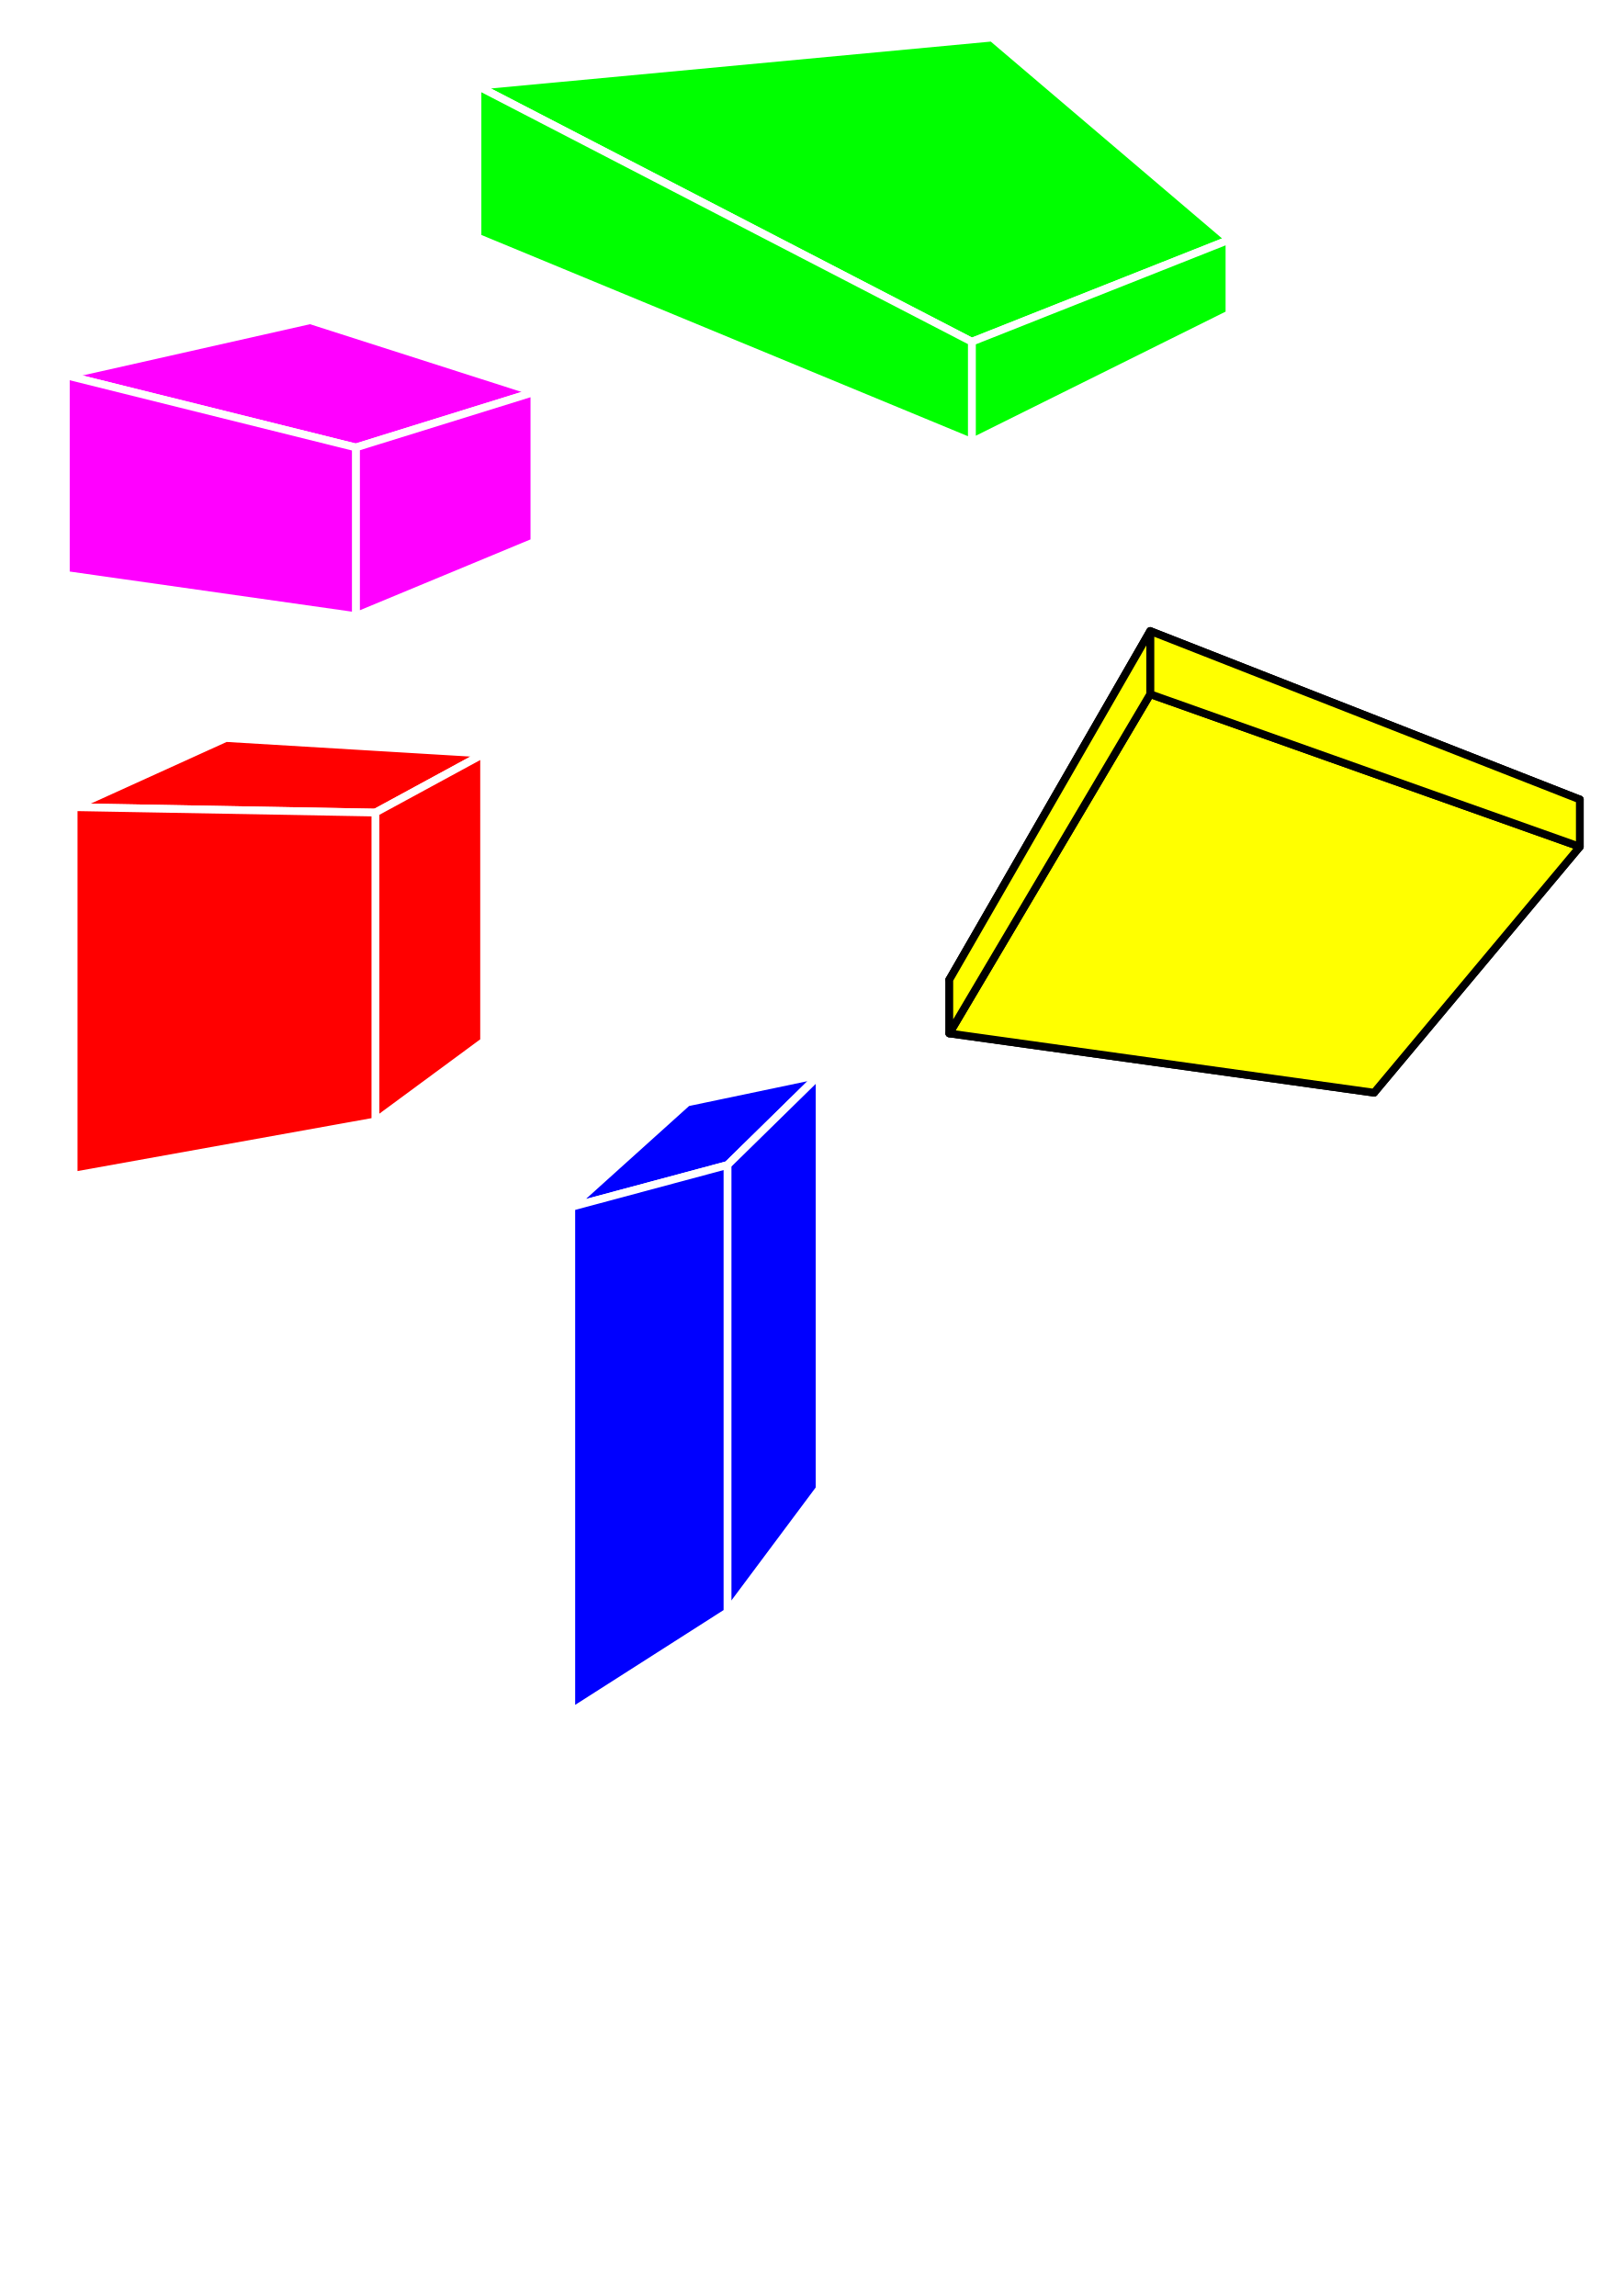
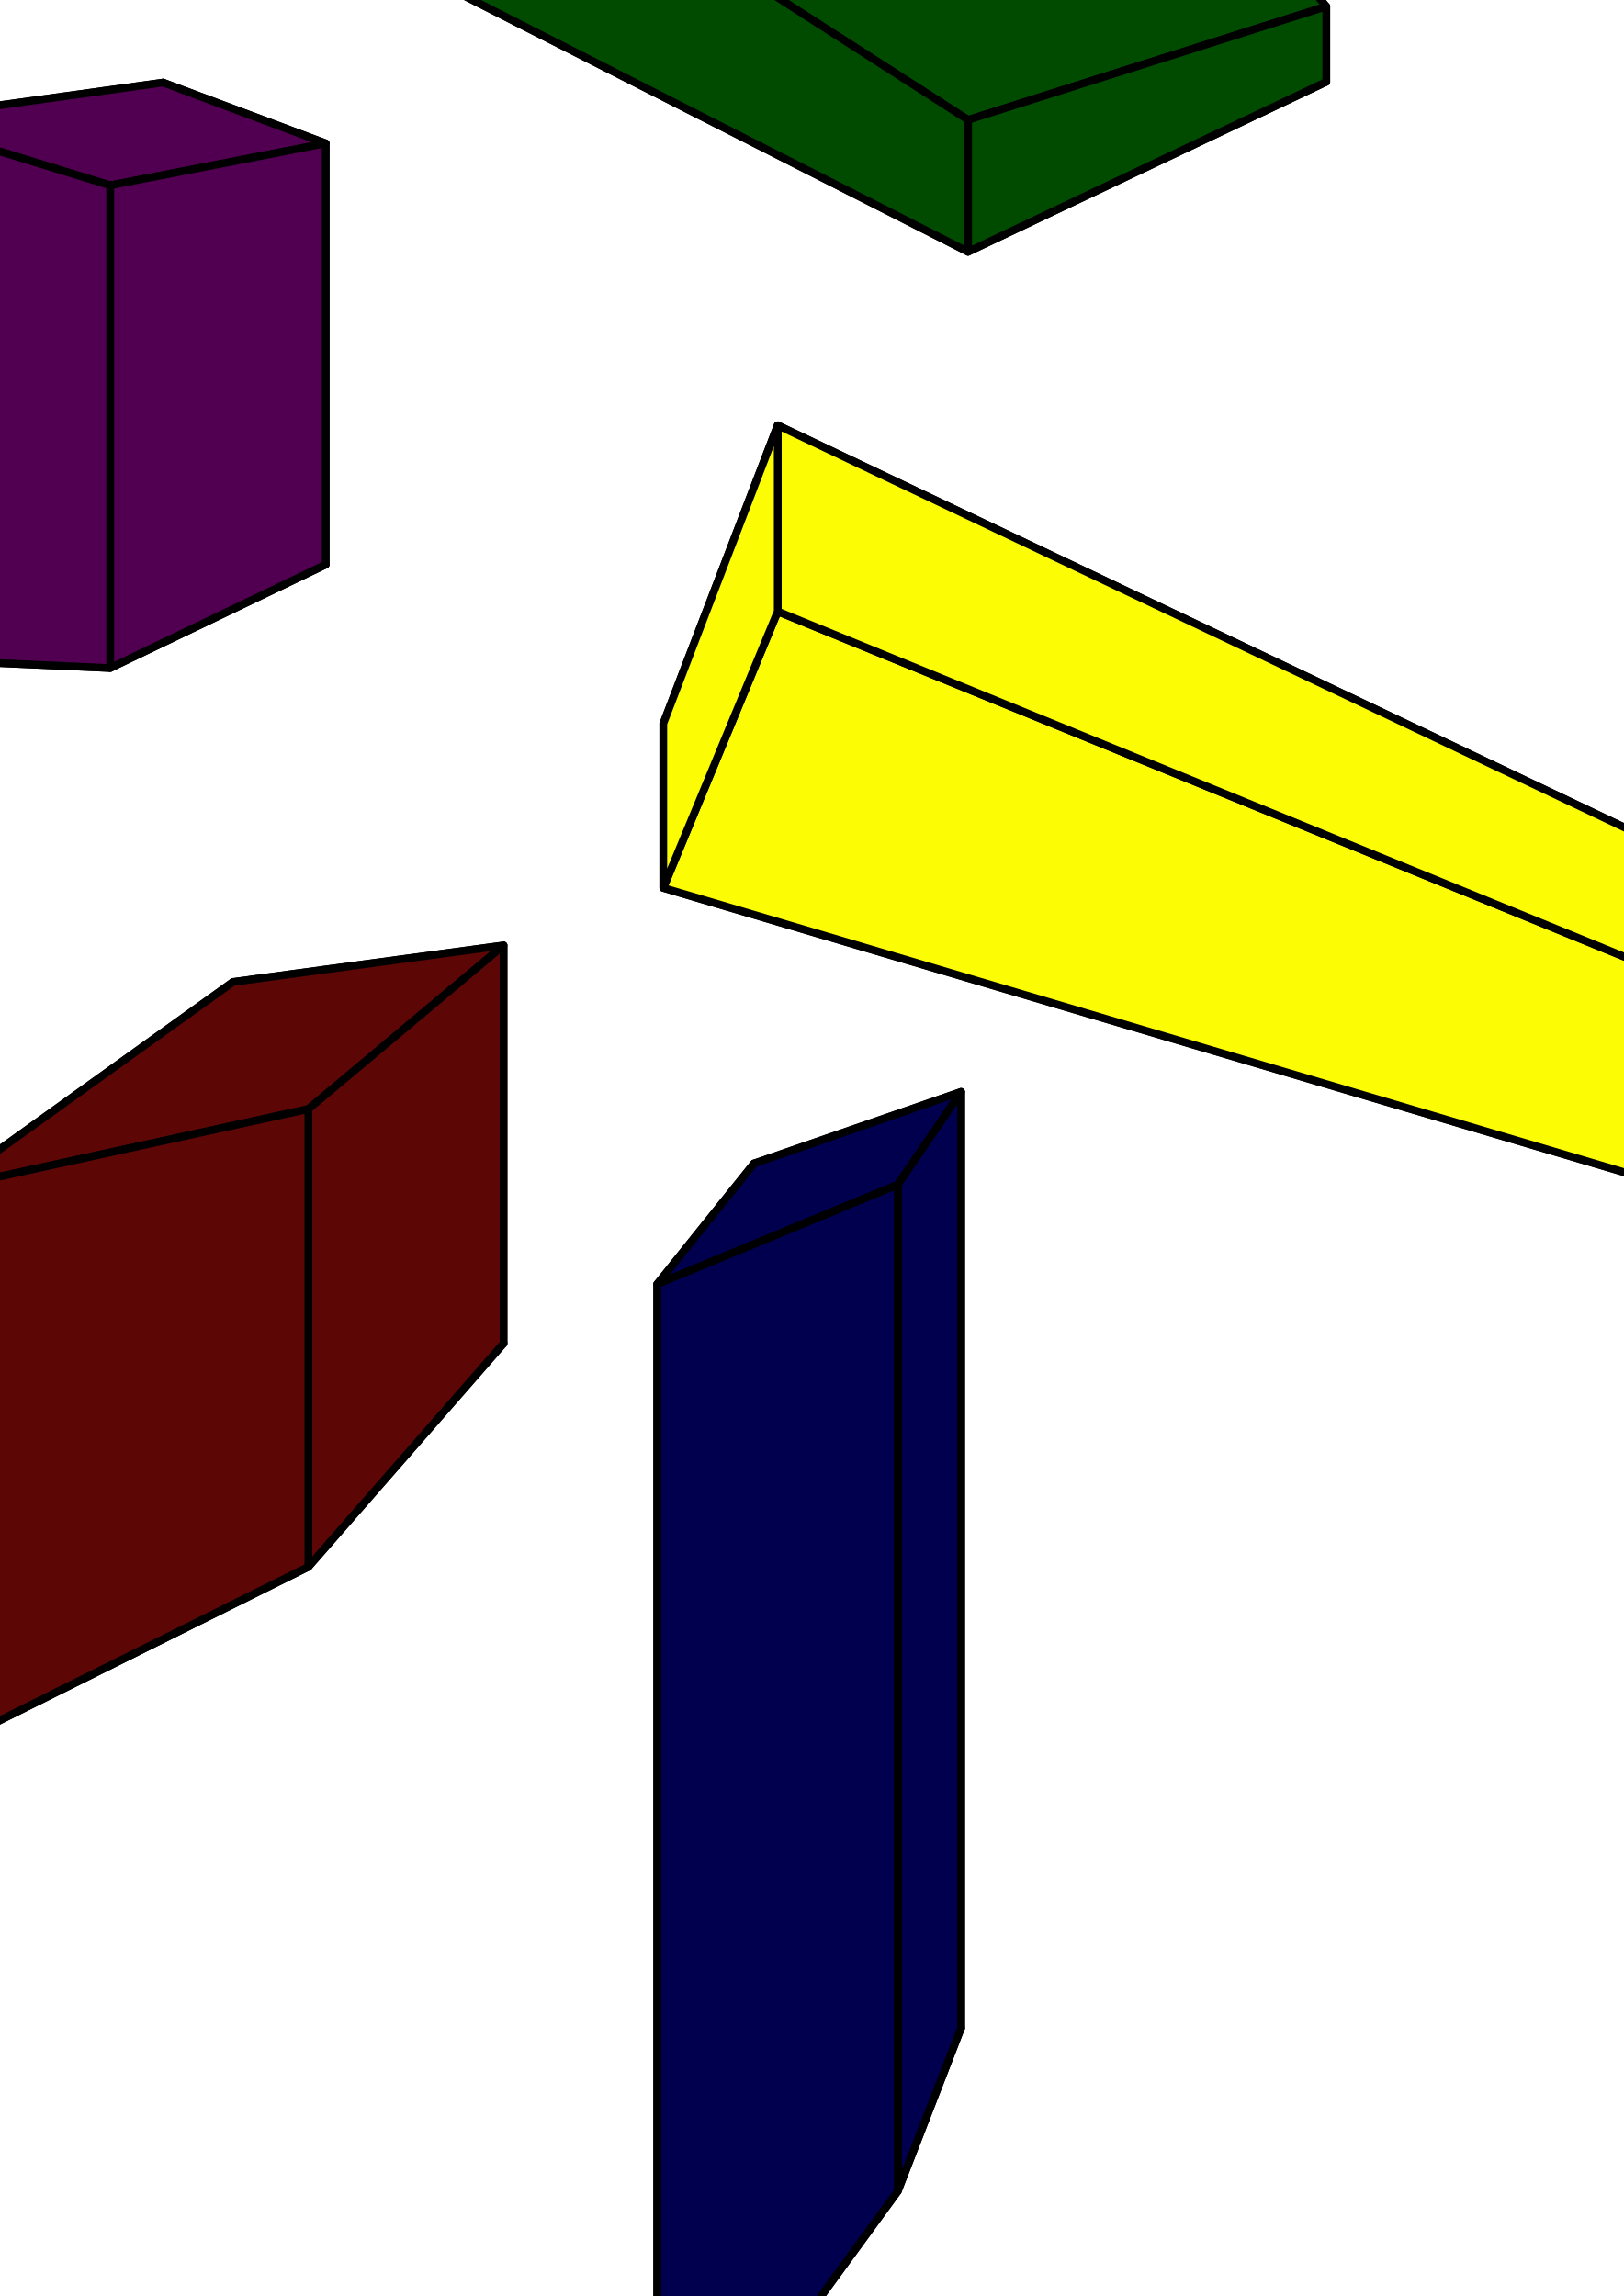
<svg xmlns="http://www.w3.org/2000/svg" xmlns:ns1="http://www.openswatchbook.org/uri/2009/osb" xmlns:xlink="http://www.w3.org/1999/xlink" id="svg16" version="1.1" viewBox="0 0 210 297" height="297mm" width="210mm">
  <defs id="defs10">
    <linearGradient id="linearGradient5849" ns1:paint="solid">
-       <stop style="stop-color:#ffffff;stop-opacity:1;" offset="0" id="stop5847" />
+       <stop style="stop-color:#000000;stop-opacity:1;" offset="0" id="stop5847" />
    </linearGradient>
    <linearGradient id="linearGradient5755" ns1:paint="solid">
-       <stop style="stop-color:#ffffff;stop-opacity:1;" offset="0" id="stop5753" />
+       <stop style="stop-color:#000000;stop-opacity:1;" offset="0" id="stop5753" />
    </linearGradient>
    <linearGradient id="linearGradient5707" ns1:paint="solid">
      <stop style="stop-color:#000000;stop-opacity:1;" offset="0" id="stop5705" />
    </linearGradient>
    <linearGradient id="linearGradient5701" ns1:paint="solid">
      <stop style="stop-color:#000000;stop-opacity:1;" offset="0" id="stop5699" />
    </linearGradient>
    <linearGradient id="linearGradient5695" ns1:paint="solid">
-       <stop style="stop-color:#ffffff;stop-opacity:1;" offset="0" id="stop5693" />
+       <stop style="stop-color:#000000;stop-opacity:1;" offset="0" id="stop5693" />
    </linearGradient>
    <linearGradient xlink:href="#linearGradient5695" id="linearGradient5697" x1="-127.589" y1="97.262" x2="93.627" y2="97.262" gradientUnits="userSpaceOnUse" />
    <linearGradient xlink:href="#linearGradient5701" id="linearGradient5703" x1="53.678" y1="78.363" x2="132.859" y2="78.363" gradientUnits="userSpaceOnUse" />
    <linearGradient xlink:href="#linearGradient5695" id="linearGradient5709" x1="130.629" y1="42.119" x2="234.96" y2="42.119" gradientUnits="userSpaceOnUse" />
    <linearGradient xlink:href="#linearGradient5755" id="linearGradient5757" x1="25.725" y1="155.886" x2="104.833" y2="155.886" gradientUnits="userSpaceOnUse" />
    <linearGradient xlink:href="#linearGradient5849" id="linearGradient5851" x1="98.806" y1="150.323" x2="145.184" y2="150.323" gradientUnits="userSpaceOnUse" />
  </defs>
  <g id="layer1" />
-   <g id="g4182" style="opacity:1;fill:#00ff00;stroke:url(#linearGradient5709)">
-     <path id="path4184" style="fill:#00ff00;fill-rule:evenodd;stroke:url(#linearGradient5709);stroke-linejoin:round" d="M 128.304,17.722 V 4.863 L 159.009,31 v 9.624 z" points="128.304,4.863 159.009,31 159.009,40.623 128.304,17.722 " />
-     <path id="path4186" style="fill:#00ff00;fill-rule:evenodd;stroke:url(#linearGradient5709);stroke-linejoin:round" d="M 128.304,17.722 61.755,30.726 125.689,57.176 159.009,40.623 Z" points="61.755,30.726 125.689,57.176 159.009,40.623 128.304,17.722 " />
-     <path id="path4188" style="fill:#00ff00;fill-rule:evenodd;stroke:url(#linearGradient5709);stroke-linejoin:round" d="M 128.304,17.722 61.755,30.726 v -19.618 L 128.304,4.863 Z" points="61.755,30.726 61.755,11.108 128.304,4.863 128.304,17.722 " />
-     <path id="path4192" style="fill:#00ff00;fill-rule:evenodd;stroke:url(#linearGradient5709);stroke-linejoin:round" d="M 128.304,4.863 61.755,11.108 125.689,44.208 159.009,31 Z" points="61.755,11.108 125.689,44.208 159.009,31 128.304,4.863 " />
-     <path id="path4194" style="fill:#00ff00;fill-rule:evenodd;stroke:url(#linearGradient5709);stroke-linejoin:round" d="M 159.009,40.623 125.689,57.176 V 44.208 L 159.009,31 Z" points="125.689,57.176 125.689,44.208 159.009,31 159.009,40.623 " />
-     <path id="path4190" style="fill:#00ff00;fill-rule:evenodd;stroke:url(#linearGradient5709);stroke-linejoin:round" d="m 61.755,30.726 v -19.618 l 63.934,33.1 v 12.967 z" points="61.755,11.108 125.689,44.208 125.689,57.176 61.755,30.726 " />
+   <g id="g4182" style="opacity:1;fill:#004b00;fill-opacity:1;stroke:url(#linearGradient5709)">
+     <path id="path4184" style="fill:#004b00;fill-opacity:1;fill-rule:evenodd;stroke:url(#linearGradient5709);stroke-linejoin:round" d="M 150.952,-11.504 V -23.741 L 171.533,0.838 V 10.585 Z" points="150.952,-23.741 171.533,0.838 171.533,10.585 150.952,-11.504 " />
+     <path id="path4186" style="fill:#004b00;fill-opacity:1;fill-rule:evenodd;stroke:url(#linearGradient5709);stroke-linejoin:round" d="M 150.952,-11.504 55,-3.105 125.201,32.568 171.533,10.585 Z" points="55,-3.105 125.201,32.568 171.533,10.585 150.952,-11.504 " />
+     <path id="path4188" style="fill:#004b00;fill-opacity:1;fill-rule:evenodd;stroke:url(#linearGradient5709);stroke-linejoin:round" d="M 150.952,-11.504 55,-3.105 V -29.604 l 95.953,5.863 z" points="55,-3.105 55,-29.604 150.952,-23.741 150.952,-11.504 " />
+     <path id="path4192" style="fill:#004b00;fill-opacity:1;fill-rule:evenodd;stroke:url(#linearGradient5709);stroke-linejoin:round" d="M 150.952,-23.741 55,-29.604 125.201,15.508 171.533,0.838 Z" points="55,-29.604 125.201,15.508 171.533,0.838 150.952,-23.741 " />
+     <path id="path4194" style="fill:#004b00;fill-opacity:1;fill-rule:evenodd;stroke:url(#linearGradient5709);stroke-linejoin:round" d="M 171.533,10.585 125.201,32.568 V 15.508 L 171.533,0.838 Z" points="125.201,32.568 125.201,15.508 171.533,0.838 171.533,10.585 " />
+     <path id="path4190" style="fill:#004b00;fill-opacity:1;fill-rule:evenodd;stroke:url(#linearGradient5709);stroke-linejoin:round" d="M 55,-3.105 V -29.604 l 70.202,45.112 v 17.06 z" points="55,-29.604 125.201,15.508 125.201,32.568 55,-3.105 " />
  </g>
-   <g id="g4182-0" style="opacity:1;fill:#ffff00;stroke:url(#linearGradient5703)">
-     <path id="path4184-2" style="fill:#ffff00;fill-rule:evenodd;stroke:url(#linearGradient5703);stroke-width:1;stroke-linejoin:round" d="m 122.78,133.679 v -6.952 l 54.936,9.217 v 5.402 z" points="122.78,126.727 177.716,135.944 177.716,141.346 122.78,133.679 " />
-     <path id="path4194-8" style="fill:#ffff00;fill-rule:evenodd;stroke:url(#linearGradient5703);stroke-width:1;stroke-linejoin:round" d="m 177.716,141.346 26.607,-31.82 v -6.108 l -26.607,32.525 z" points="204.323,109.527 204.323,103.419 177.716,135.944 177.716,141.346 " />
-     <path id="path4192-6" style="fill:#ffff00;fill-rule:evenodd;stroke:url(#linearGradient5703);stroke-width:1;stroke-linejoin:round" d="m 122.78,126.727 25.98,-45.101 55.563,21.793 -26.607,32.525 z" points="148.76,81.626 204.323,103.419 177.716,135.944 122.78,126.727 " />
-     <path id="path4186-4" style="fill:#ffff00;fill-rule:evenodd;stroke:url(#linearGradient5703);stroke-width:1;stroke-linejoin:round" d="m 122.78,133.679 25.98,-43.886 55.563,19.734 -26.607,31.82 z" points="148.76,89.793 204.323,109.527 177.716,141.346 122.78,133.679 " />
-     <path id="path4190-5" style="fill:#ffff00;fill-rule:evenodd;stroke:url(#linearGradient5703);stroke-width:1;stroke-linejoin:round" d="m 148.76,89.793 v -8.167 l 55.563,21.793 v 6.108 z" points="148.76,81.626 204.323,103.419 204.323,109.527 148.76,89.793 " />
-     <path id="path4188-7" style="fill:#ffff00;fill-rule:evenodd;stroke:url(#linearGradient5703);stroke-width:1;stroke-linejoin:round" d="M 122.78,133.679 148.76,89.793 V 81.626 L 122.78,126.727 Z" points="148.76,89.793 148.76,81.626 122.78,126.727 122.78,133.679 " />
+   <g id="g4182-0" style="opacity:1;fill:#fcfc05;fill-opacity:1;stroke:url(#linearGradient5703)">
+     <path id="path4184-2" style="fill:#fcfc05;fill-opacity:1;fill-rule:evenodd;stroke:url(#linearGradient5703);stroke-width:1;stroke-linejoin:round" d="M 85.788,114.855 V 93.59 L 224.49,142.537 v 13.366 z" points="85.788,93.59 224.49,142.537 224.49,155.904 85.788,114.855 " />
+     <path id="path4194-8" style="fill:#fcfc05;fill-opacity:1;fill-rule:evenodd;stroke:url(#linearGradient5703);stroke-width:1;stroke-linejoin:round" d="m 224.49,155.904 19.865,-18.165 v -14.426 l -19.865,19.225 z" points="244.355,137.739 244.355,123.312 224.49,142.537 224.49,155.904 " />
+     <path id="path4192-6" style="fill:#fcfc05;fill-opacity:1;fill-rule:evenodd;stroke:url(#linearGradient5703);stroke-width:1;stroke-linejoin:round" d="m 85.788,93.59 14.795,-38.573 143.772,68.296 -19.865,19.225 z" points="100.583,55.016 244.355,123.312 224.49,142.537 85.788,93.59 " />
+     <path id="path4186-4" style="fill:#fcfc05;fill-opacity:1;fill-rule:evenodd;stroke:url(#linearGradient5703);stroke-width:1;stroke-linejoin:round" d="m 85.788,114.855 14.795,-35.757 143.772,58.641 -19.865,18.165 z" points="100.583,79.098 244.355,137.739 224.49,155.904 85.788,114.855 " />
+     <path id="path4190-5" style="fill:#fcfc05;fill-opacity:1;fill-rule:evenodd;stroke:url(#linearGradient5703);stroke-width:1;stroke-linejoin:round" d="M 100.583,79.098 V 55.016 l 143.772,68.296 v 14.426 z" points="100.583,55.016 244.355,123.312 244.355,137.739 100.583,79.098 " />
+     <path id="path4188-7" style="fill:#fcfc05;fill-opacity:1;fill-rule:evenodd;stroke:url(#linearGradient5703);stroke-width:1;stroke-linejoin:round" d="M 85.788,114.855 100.583,79.098 V 55.016 L 85.788,93.59 Z" points="100.583,79.098 100.583,55.016 85.788,93.59 85.788,114.855 " />
  </g>
-   <g id="g4840" style="opacity:1;fill:#ff0000;stroke:url(#linearGradient5697)">
-     <path id="path4842" style="fill:#ff0000;fill-rule:evenodd;stroke:url(#linearGradient5697);stroke-linejoin:round" d="M 29.221,139.312 V 95.468 l 33.389,2.005 v 37.224 z" points="29.221,95.468 62.609,97.473 62.609,134.697 29.221,139.312 " />
-     <path id="path4844" style="fill:#ff0000;fill-rule:evenodd;stroke:url(#linearGradient5697);stroke-linejoin:round" d="M 29.221,139.312 9.527,152.081 48.549,145.059 62.609,134.697 Z" points="9.527,152.081 48.549,145.059 62.609,134.697 29.221,139.312 " />
-     <path id="path4846" style="fill:#ff0000;fill-rule:evenodd;stroke:url(#linearGradient5697);stroke-linejoin:round" d="M 29.221,139.312 9.527,152.081 V 104.411 L 29.221,95.468 Z" points="9.527,152.081 9.527,104.411 29.221,95.468 29.221,139.312 " />
-     <path id="path4850" style="fill:#ff0000;fill-rule:evenodd;stroke:url(#linearGradient5697);stroke-linejoin:round" d="M 29.221,95.468 9.527,104.411 48.549,105.113 62.609,97.473 Z" points="9.527,104.411 48.549,105.113 62.609,97.473 29.221,95.468 " />
-     <path id="path4852" style="fill:#ff0000;fill-rule:evenodd;stroke:url(#linearGradient5697);stroke-linejoin:round" d="M 62.609,134.697 48.549,145.059 V 105.113 l 14.061,-7.64 z" points="48.549,145.059 48.549,105.113 62.609,97.473 62.609,134.697 " />
-     <path id="path4848" style="fill:#ff0000;fill-rule:evenodd;stroke:url(#linearGradient5697);stroke-linejoin:round" d="m 9.527,152.081 v -47.67 l 39.021,0.702 v 39.945 z" points="9.527,104.411 48.549,105.113 48.549,145.059 9.527,152.081 " />
+   <g id="g4840" style="opacity:1;fill:#5c0606;fill-opacity:1;stroke:url(#linearGradient5697)">
+     <path id="path4842" style="fill:#5c0606;fill-opacity:1;fill-rule:evenodd;stroke:url(#linearGradient5697);stroke-linejoin:round" d="m 30.147,188.133 v -61.115 l 34.977,-4.723 v 51.484 z" points="30.147,127.018 65.124,122.295 65.124,173.779 30.147,188.133 " />
+     <path id="path4844" style="fill:#5c0606;fill-opacity:1;fill-rule:evenodd;stroke:url(#linearGradient5697);stroke-linejoin:round" d="M 30.147,188.133 -7.095,226.056 39.882,202.674 65.124,173.779 Z" points="-7.095,226.056 39.882,202.674 65.124,173.779 30.147,188.133 " />
+     <path id="path4846" style="fill:#5c0606;fill-opacity:1;fill-rule:evenodd;stroke:url(#linearGradient5697);stroke-linejoin:round" d="M 30.147,188.133 -7.095,226.056 V 153.736 L 30.147,127.018 Z" points="-7.095,226.056 -7.095,153.736 30.147,127.018 30.147,188.133 " />
+     <path id="path4850" style="fill:#5c0606;fill-opacity:1;fill-rule:evenodd;stroke:url(#linearGradient5697);stroke-linejoin:round" d="M 30.147,127.018 -7.095,153.736 39.882,143.462 65.124,122.295 Z" points="-7.095,153.736 39.882,143.462 65.124,122.295 30.147,127.018 " />
+     <path id="path4852" style="fill:#5c0606;fill-opacity:1;fill-rule:evenodd;stroke:url(#linearGradient5697);stroke-linejoin:round" d="M 65.124,173.779 39.882,202.674 V 143.462 l 25.242,-21.166 z" points="39.882,202.674 39.882,143.462 65.124,122.295 65.124,173.779 " />
+     <path id="path4848" style="fill:#5c0606;fill-opacity:1;fill-rule:evenodd;stroke:url(#linearGradient5697);stroke-linejoin:round" d="M -7.095,226.056 V 153.736 L 39.882,143.462 v 59.212 z" points="-7.095,153.736 39.882,143.462 39.882,202.674 -7.095,226.056 " />
  </g>
-   <g id="g5739" style="opacity:1;fill:#ff00ff;stroke:url(#linearGradient5757)">
-     <path id="path5741" style="fill:#ff00ff;fill-rule:evenodd;stroke:url(#linearGradient5757);stroke-linejoin:round" d="m 40.117,41.42 v 22.508 l 28.996,6.181 V 50.706 Z" points="40.117,63.928 69.113,70.11 69.113,50.706 40.117,41.42 " />
-     <path id="path5749" style="fill:#ff00ff;fill-rule:evenodd;stroke:url(#linearGradient5757);stroke-linejoin:round" d="M 40.117,63.928 8.517,74.366 46.018,79.697 69.113,70.11 Z" points="8.517,74.366 46.018,79.697 69.113,70.11 40.117,63.928 " />
-     <path id="path5745" style="fill:#ff00ff;fill-rule:evenodd;stroke:url(#linearGradient5757);stroke-linejoin:round" d="M 40.117,41.42 8.517,48.546 V 74.366 L 40.117,63.928 Z" points="8.517,48.546 8.517,74.366 40.117,63.928 40.117,41.42 " />
-     <path id="path5743" style="fill:#ff00ff;fill-rule:evenodd;stroke:url(#linearGradient5757);stroke-linejoin:round" d="M 40.117,41.42 8.517,48.546 46.018,57.881 69.113,50.706 Z" points="8.517,48.546 46.018,57.881 69.113,50.706 40.117,41.42 " />
-     <path id="path5751" style="fill:#ff00ff;fill-rule:evenodd;stroke:url(#linearGradient5757);stroke-linejoin:round" d="M 69.113,50.706 46.018,57.881 V 79.697 l 23.095,-9.587 z" points="46.018,57.881 46.018,79.697 69.113,70.11 69.113,50.706 " />
-     <path id="path5747" style="fill:#ff00ff;fill-rule:evenodd;stroke:url(#linearGradient5757);stroke-linejoin:round" d="M 8.517,48.546 V 74.366 L 46.018,79.697 V 57.881 Z" points="8.517,74.366 46.018,79.697 46.018,57.881 8.517,48.546 " />
+   <g id="g5739" style="opacity:1;fill:#510051;fill-opacity:1;stroke:url(#linearGradient5757)">
+     <path id="path5741" style="fill:#510051;fill-opacity:1;fill-rule:evenodd;stroke:url(#linearGradient5757);stroke-linejoin:round" d="m 21.093,10.684 v 59.944 l 21.026,2.405 V 18.545 Z" points="21.093,70.628 42.119,73.033 42.119,18.545 21.093,10.684 " />
+     <path id="path5749" style="fill:#510051;fill-opacity:1;fill-rule:evenodd;stroke:url(#linearGradient5757);stroke-linejoin:round" d="M 21.093,70.628 -13.449,85.172 14.246,86.411 42.119,73.033 Z" points="-13.449,85.172 14.246,86.411 42.119,73.033 21.093,70.628 " />
+     <path id="path5745" style="fill:#510051;fill-opacity:1;fill-rule:evenodd;stroke:url(#linearGradient5757);stroke-linejoin:round" d="M 21.093,10.684 -13.449,15.469 V 85.172 L 21.093,70.628 Z" points="-13.449,15.469 -13.449,85.172 21.093,70.628 21.093,10.684 " />
+     <path id="path5743" style="fill:#510051;fill-opacity:1;fill-rule:evenodd;stroke:url(#linearGradient5757);stroke-linejoin:round" d="M 21.093,10.684 -13.449,15.469 14.246,23.978 42.119,18.545 Z" points="-13.449,15.469 14.246,23.978 42.119,18.545 21.093,10.684 " />
+     <path id="path5751" style="fill:#510051;fill-opacity:1;fill-rule:evenodd;stroke:url(#linearGradient5757);stroke-linejoin:round" d="M 42.119,18.545 14.246,23.978 V 86.411 L 42.119,73.033 Z" points="14.246,23.978 14.246,86.411 42.119,73.033 42.119,18.545 " />
+     <path id="path5747" style="fill:#510051;fill-opacity:1;fill-rule:evenodd;stroke:url(#linearGradient5757);stroke-linejoin:round" d="m -13.449,15.469 v 69.703 l 27.694,1.239 V 23.978 Z" points="-13.449,85.172 14.246,86.411 14.246,23.978 -13.449,15.469 " />
  </g>
  <g id="g5805" style="opacity:1;fill:#ff00ff">
-     <path id="path5807" style="fill:#353564;fill-rule:evenodd;stroke:none;stroke-linejoin:round" d="m 45.858,164.564 v 0 l 52.86,-14.43 v 0 z" points="45.858,164.564 98.718,150.134 98.718,150.134 45.858,164.564 " />
-     <path id="path5815" style="fill:#afafde;fill-rule:evenodd;stroke:none;stroke-linejoin:round" d="m 45.858,164.564 v 0 l 52.86,-14.43 v 0 z" points="45.858,164.564 98.718,150.134 98.718,150.134 45.858,164.564 " />
-     <path id="path5811" style="fill:#8686bf;fill-rule:evenodd;stroke:none;stroke-linejoin:round" d="m 45.858,164.564 v 0 0 z" points="45.858,164.564 45.858,164.564 " />
-     <path id="path5809" style="fill:#4d4d9f;fill-rule:evenodd;stroke:none;stroke-linejoin:round" d="m 45.858,164.564 v 0 l 52.86,-14.43 v 0 z" points="45.858,164.564 98.718,150.134 98.718,150.134 45.858,164.564 " />
-     <path id="path5817" style="fill:#e9e9ff;fill-rule:evenodd;stroke:none;stroke-linejoin:round" d="m 98.718,150.134 v 0 0 z" points="98.718,150.134 98.718,150.134 " />
-     <path id="path5813" style="fill:#d7d7ff;fill-rule:evenodd;stroke:none;stroke-linejoin:round" d="m 45.858,164.564 v 0 l 52.86,-14.43 v 0 z" points="45.858,164.564 98.718,150.134 98.718,150.134 45.858,164.564 " />
+     <path id="path5807" style="fill:#353564;fill-rule:evenodd;stroke:none;stroke-linejoin:round" d="m 54.392,169.177 v 0 l 51.107,-18.645 v 0 z" points="54.392,169.177 105.5,150.532 105.5,150.532 54.392,169.177 " />
+     <path id="path5815" style="fill:#afafde;fill-rule:evenodd;stroke:none;stroke-linejoin:round" d="m 54.392,169.177 v 0 l 51.107,-18.645 v 0 z" points="54.392,169.177 105.5,150.532 105.5,150.532 54.392,169.177 " />
+     <path id="path5811" style="fill:#8686bf;fill-rule:evenodd;stroke:none;stroke-linejoin:round" d="m 54.392,169.177 v 0 0 z" points="54.392,169.177 54.392,169.177 " />
+     <path id="path5809" style="fill:#4d4d9f;fill-rule:evenodd;stroke:none;stroke-linejoin:round" d="m 54.392,169.177 v 0 l 51.107,-18.645 v 0 z" points="54.392,169.177 105.5,150.532 105.5,150.532 54.392,169.177 " />
+     <path id="path5817" style="fill:#e9e9ff;fill-rule:evenodd;stroke:none;stroke-linejoin:round" d="m 105.5,150.532 v 0 0 z" points="105.5,150.532 105.5,150.532 " />
+     <path id="path5813" style="fill:#d7d7ff;fill-rule:evenodd;stroke:none;stroke-linejoin:round" d="m 54.392,169.177 v 0 l 51.107,-18.645 v 0 z" points="54.392,169.177 105.5,150.532 105.5,150.532 54.392,169.177 " />
  </g>
-   <g id="g5833" style="opacity:1;fill:#0000ff;stroke:url(#linearGradient5851)">
-     <path id="path5835" style="fill:#0000ff;fill-rule:evenodd;stroke:url(#linearGradient5851);stroke-linejoin:round" d="M 106,192.575 V 139.017 l -17.111,3.589 v 59.907 z" points="106,139.017 88.889,142.606 88.889,202.513 106,192.575 " />
-     <path id="path5837" style="fill:#0000ff;fill-rule:evenodd;stroke:url(#linearGradient5851);stroke-linejoin:round" d="m 106,192.575 -11.915,15.971 -20.197,12.9 15.001,-18.933 z" points="94.085,208.546 73.888,221.446 88.889,202.513 106,192.575 " />
-     <path id="path5845" style="fill:#0000ff;fill-rule:evenodd;stroke:url(#linearGradient5851);stroke-linejoin:round" d="m 88.889,202.513 -15.001,18.933 v -65.32 l 15.001,-13.52 z" points="73.888,221.446 73.888,156.126 88.889,142.606 88.889,202.513 " />
-     <path id="path5843" style="fill:#0000ff;fill-rule:evenodd;stroke:url(#linearGradient5851);stroke-linejoin:round" d="m 106,139.017 -11.915,11.685 -20.197,5.423 15.001,-13.52 z" points="94.085,150.703 73.888,156.126 88.889,142.606 106,139.017 " />
-     <path id="path5839" style="fill:#0000ff;fill-rule:evenodd;stroke:url(#linearGradient5851);stroke-linejoin:round" d="M 106,192.575 94.085,208.546 V 150.703 L 106,139.017 Z" points="94.085,208.546 94.085,150.703 106,139.017 106,192.575 " />
-     <path id="path5841" style="fill:#0000ff;fill-rule:evenodd;stroke:url(#linearGradient5851);stroke-linejoin:round" d="m 94.085,208.546 v -57.843 l -20.197,5.423 v 65.32 z" points="94.085,150.703 73.888,156.126 73.888,221.446 94.085,208.546 " />
+   <g id="g5833" style="opacity:1;fill:#00004f;fill-opacity:1;stroke:url(#linearGradient5851)">
+     <path id="path5835" style="fill:#00004f;fill-opacity:1;fill-rule:evenodd;stroke:url(#linearGradient5851);stroke-linejoin:round" d="M 124.3,262.333 V 141.24 l -26.779,9.26 v 146.467 z" points="124.3,141.24 97.521,150.5 97.521,296.967 124.3,262.333 " />
+     <path id="path5837" style="fill:#00004f;fill-opacity:1;fill-rule:evenodd;stroke:url(#linearGradient5851);stroke-linejoin:round" d="m 124.3,262.333 -8.18,21.095 -31.121,42.657 12.522,-29.118 z" points="116.12,283.428 84.999,326.084 97.521,296.967 124.3,262.333 " />
+     <path id="path5845" style="fill:#00004f;fill-opacity:1;fill-rule:evenodd;stroke:url(#linearGradient5851);stroke-linejoin:round" d="m 97.521,296.967 -12.522,29.118 V 166.107 l 12.522,-15.608 z" points="84.999,326.084 84.999,166.107 97.521,150.5 97.521,296.967 " />
+     <path id="path5843" style="fill:#00004f;fill-opacity:1;fill-rule:evenodd;stroke:url(#linearGradient5851);stroke-linejoin:round" d="m 124.3,141.24 -8.18,12.006 -31.121,12.862 12.522,-15.608 z" points="116.12,153.246 84.999,166.107 97.521,150.5 124.3,141.24 " />
+     <path id="path5839" style="fill:#00004f;fill-opacity:1;fill-rule:evenodd;stroke:url(#linearGradient5851);stroke-linejoin:round" d="m 124.3,262.333 -8.18,21.095 V 153.246 l 8.18,-12.006 z" points="116.12,283.428 116.12,153.246 124.3,141.24 124.3,262.333 " />
+     <path id="path5841" style="fill:#00004f;fill-opacity:1;fill-rule:evenodd;stroke:url(#linearGradient5851);stroke-linejoin:round" d="M 116.12,283.428 V 153.246 l -31.121,12.862 v 159.977 z" points="116.12,153.246 84.999,166.107 84.999,326.084 116.12,283.428 " />
  </g>
</svg>
